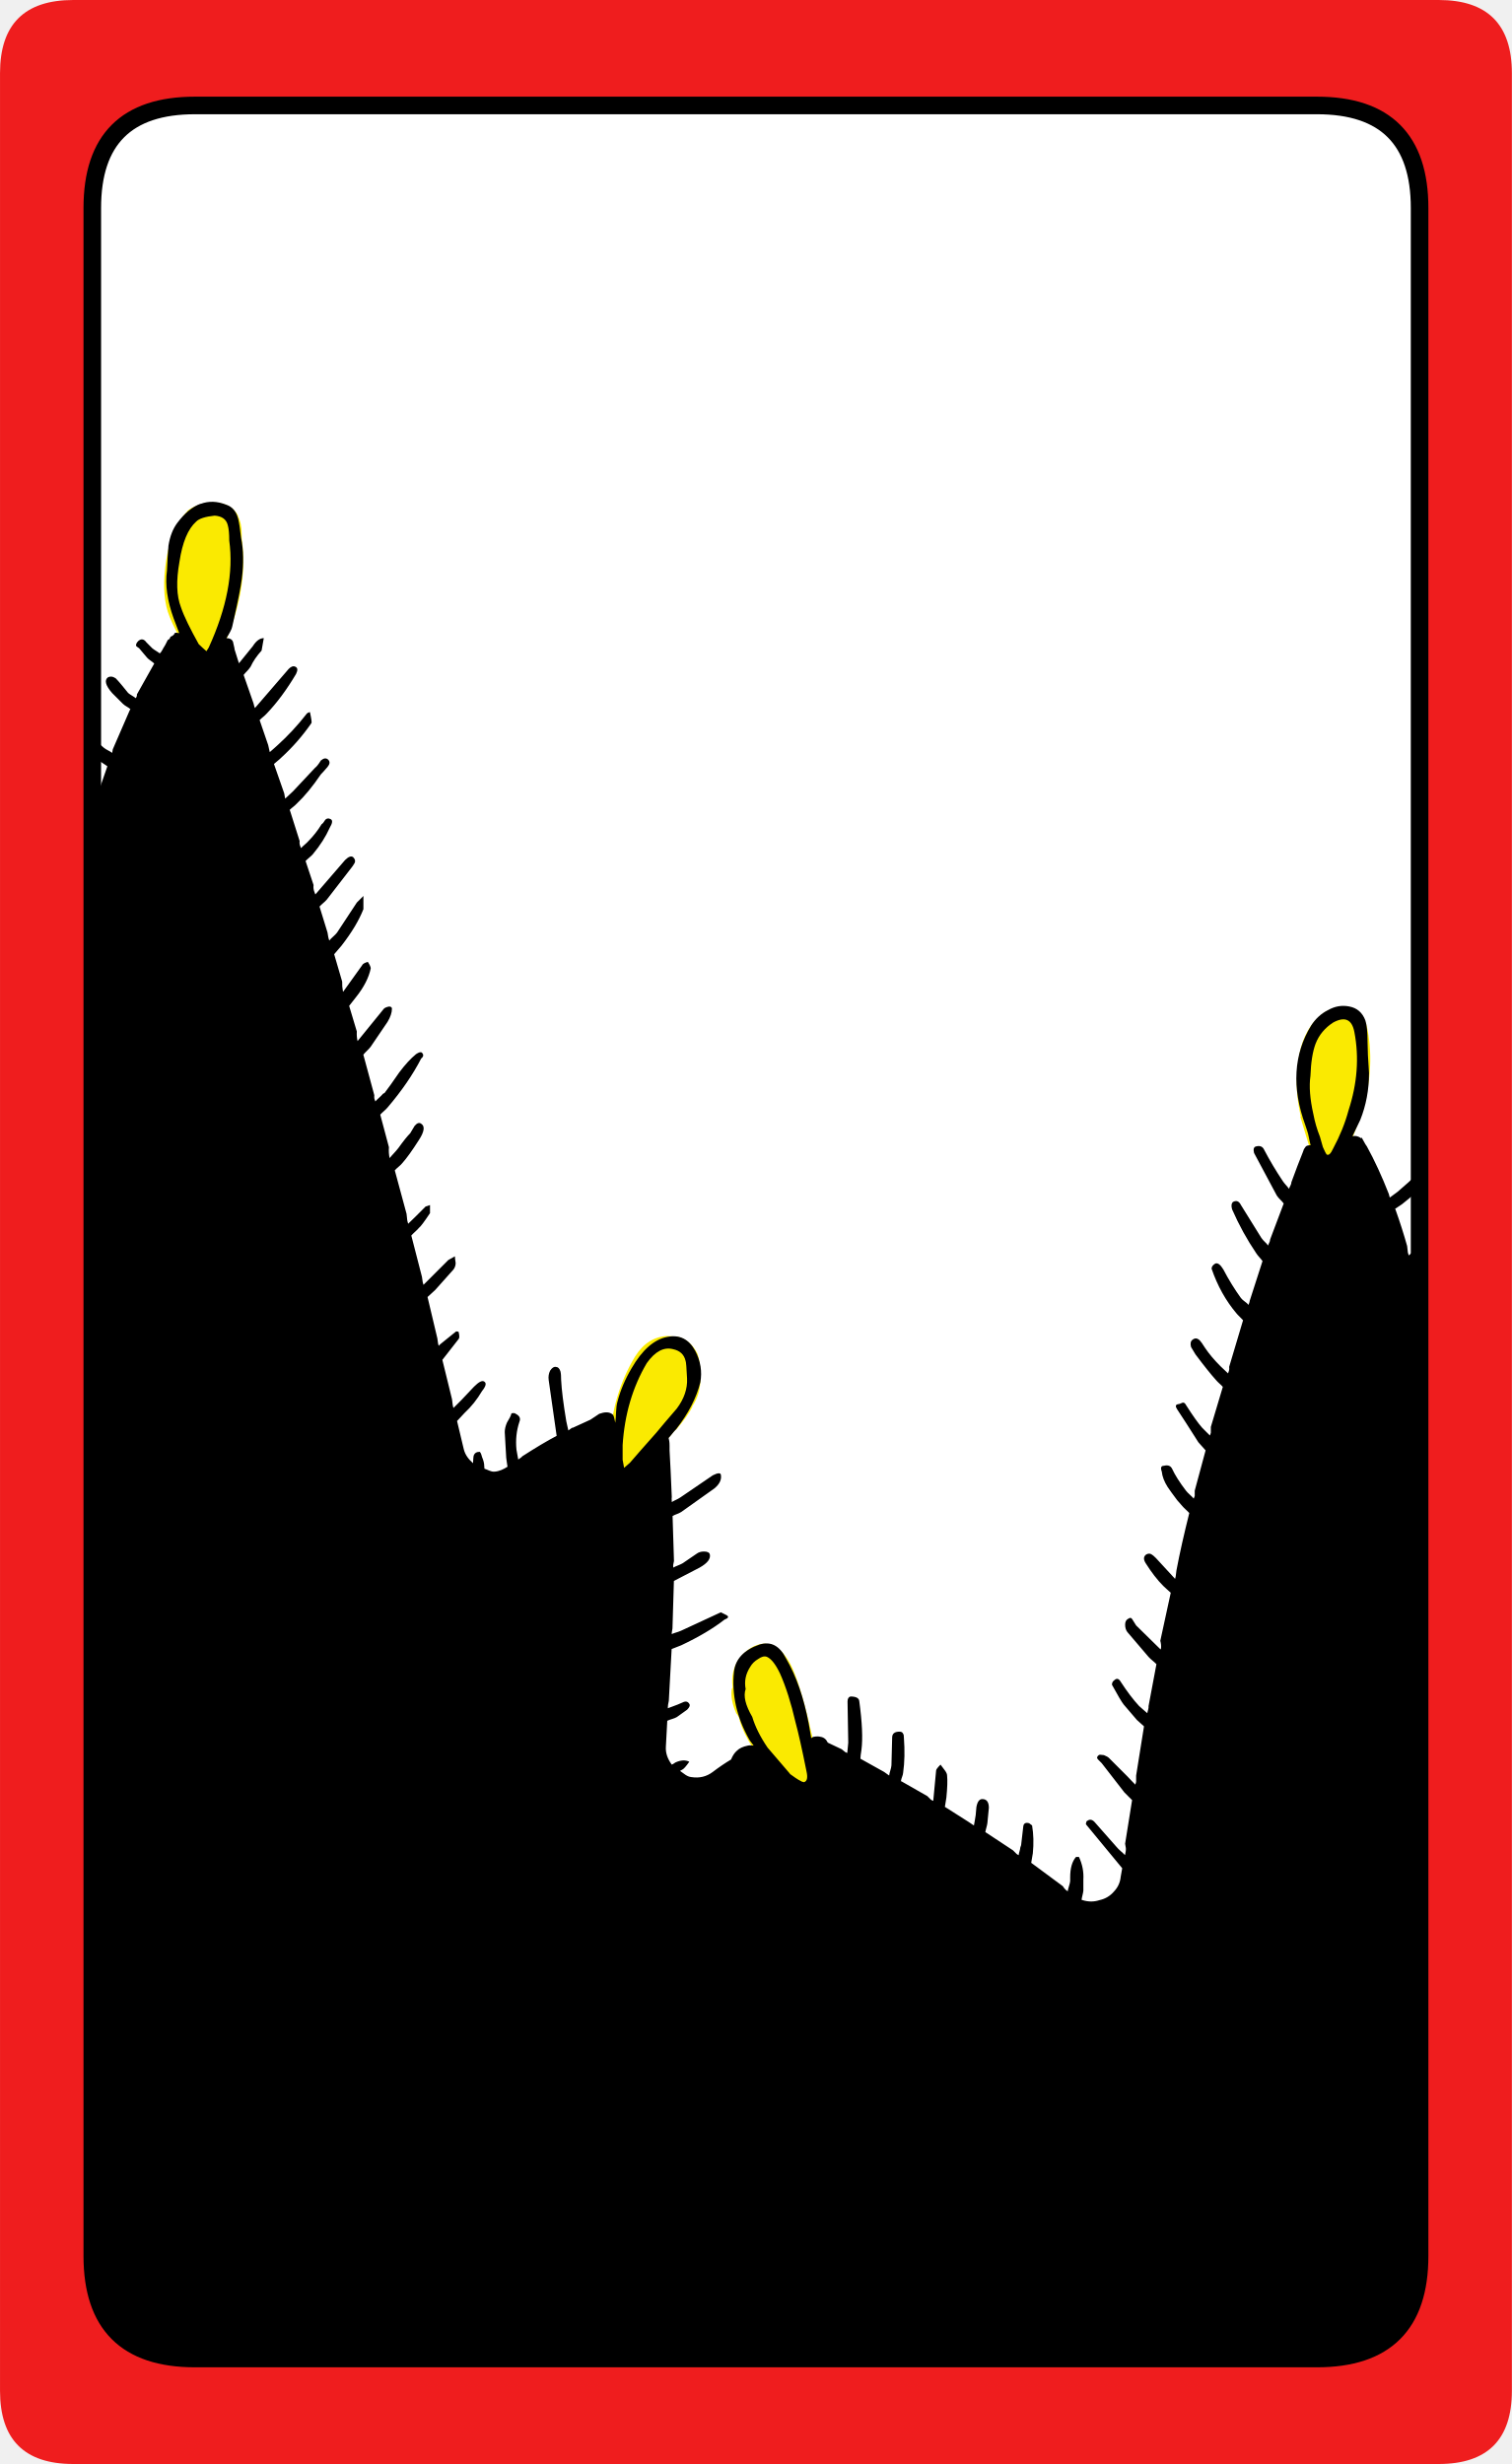
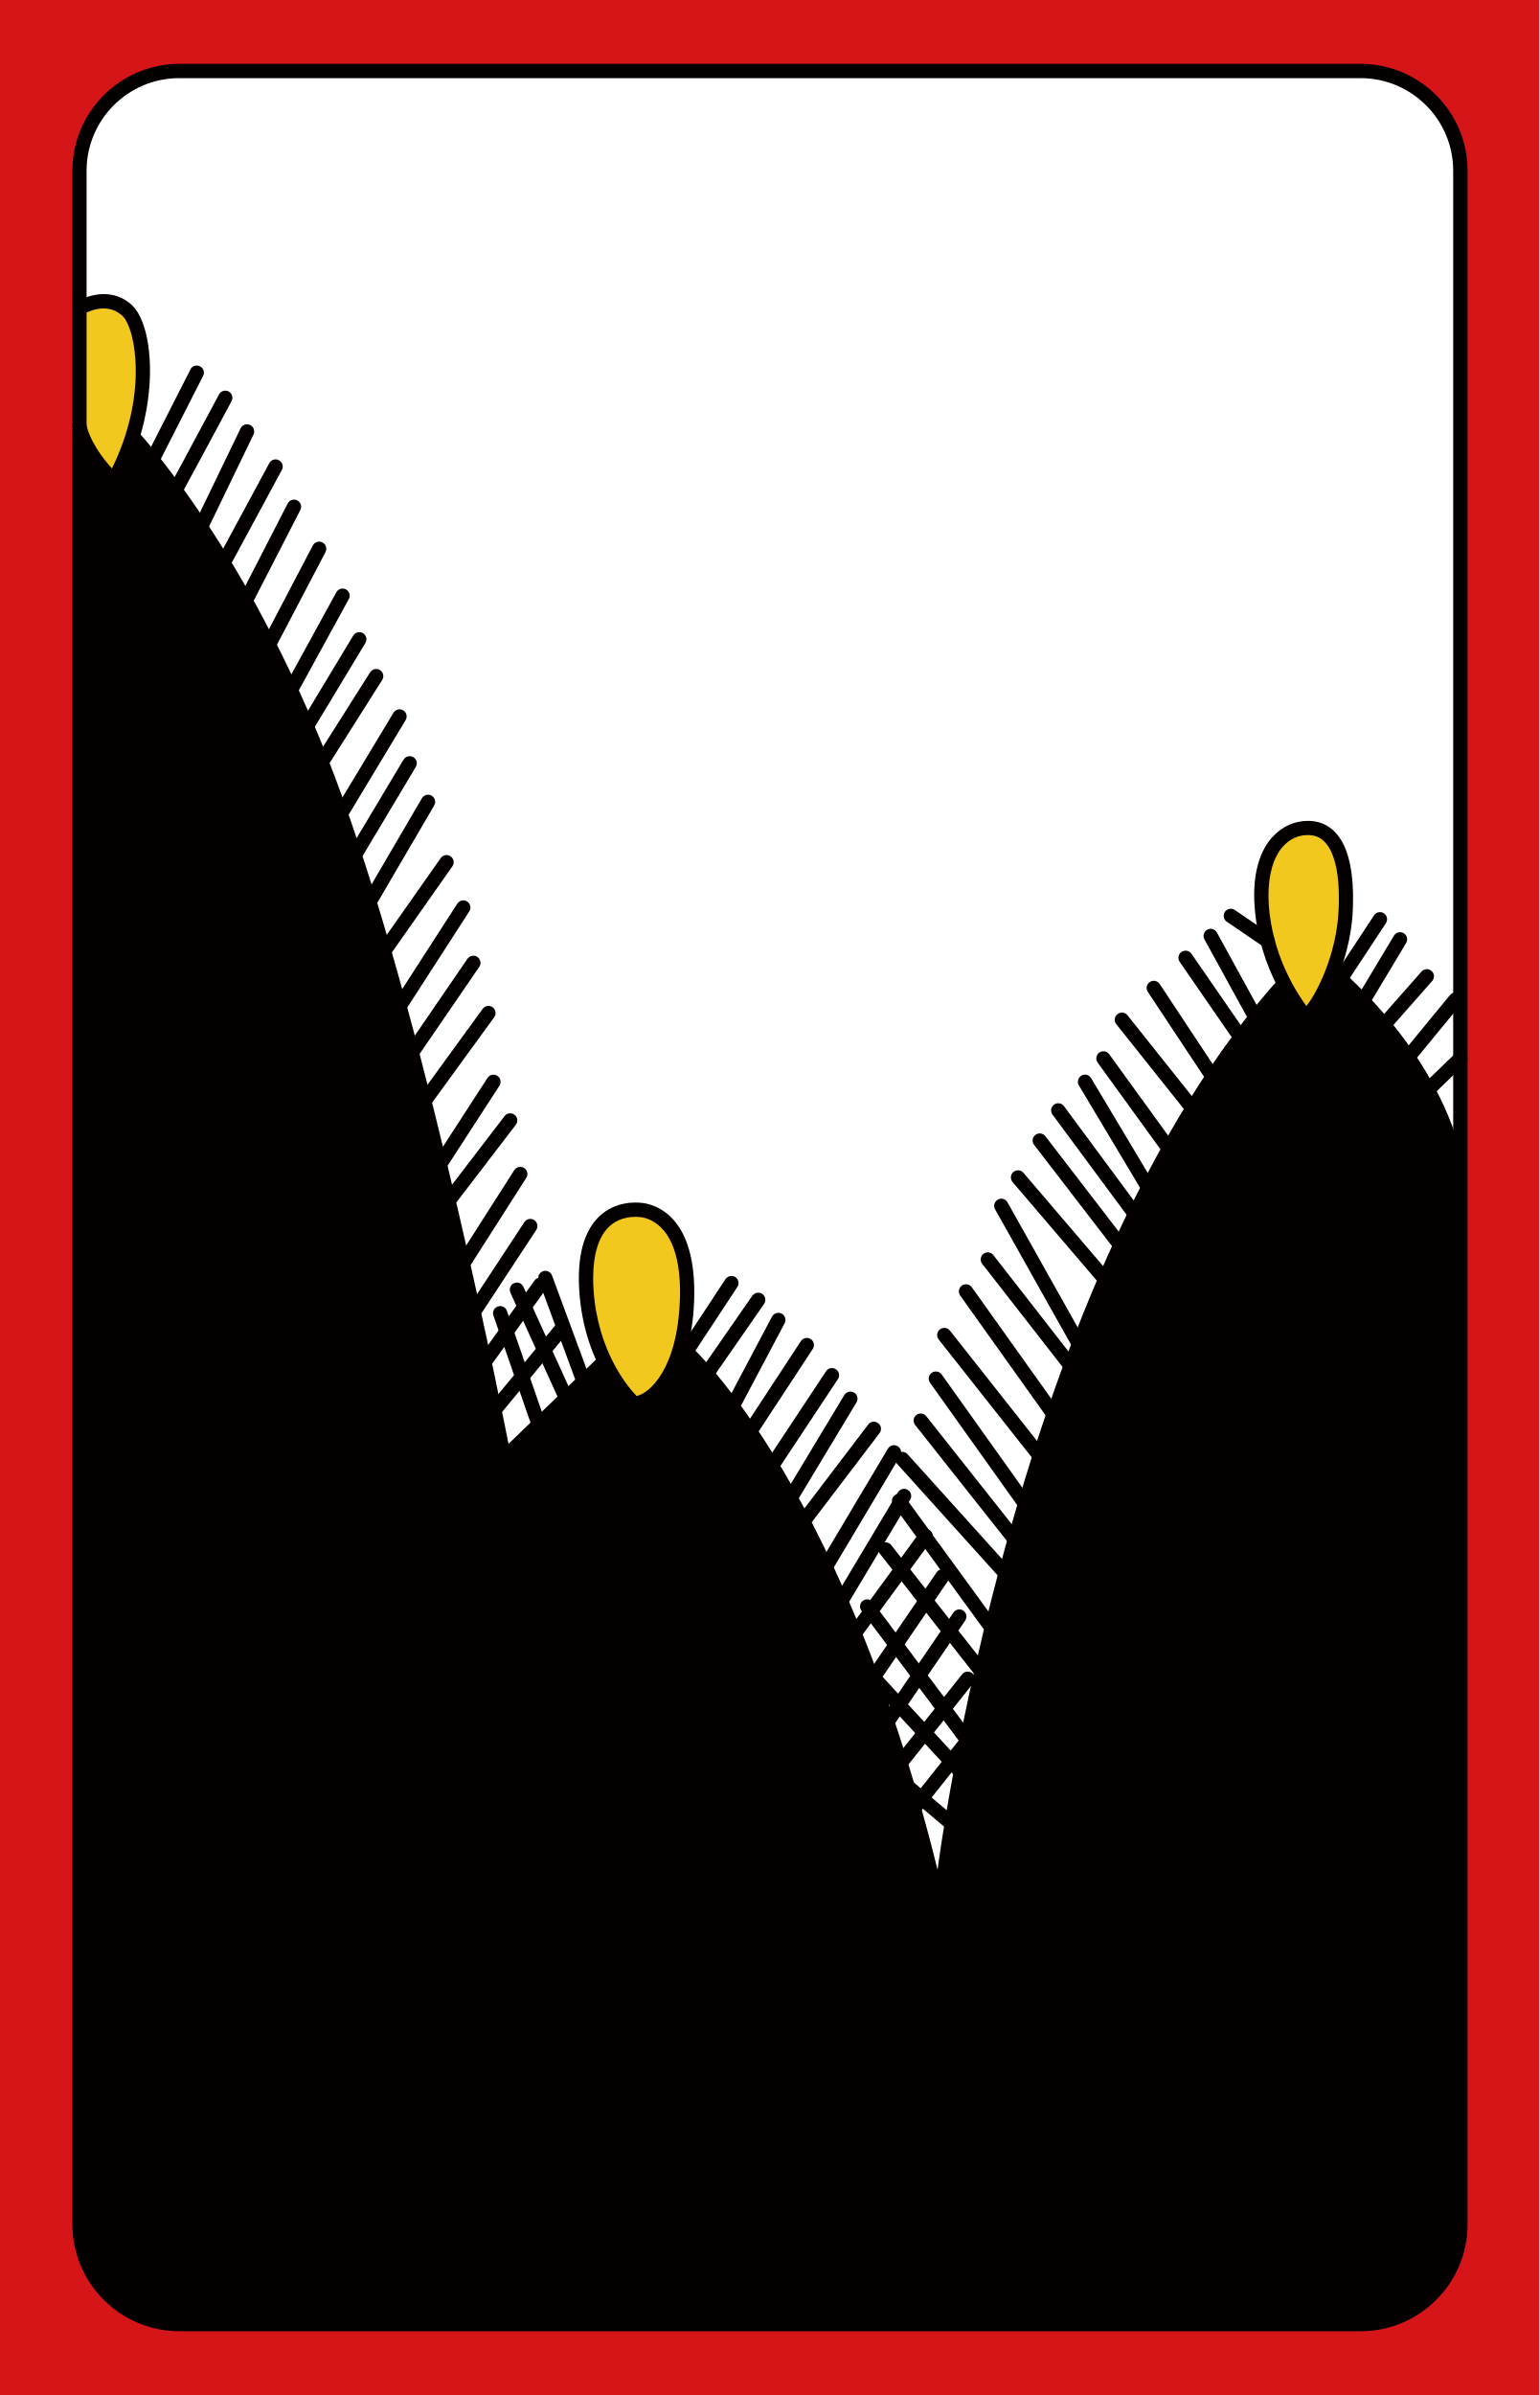
- <svg xmlns="http://www.w3.org/2000/svg" preserveAspectRatio="none" version="1.1" viewBox="0 0 103.2 168.2">
-   <path d="m13.299 7.199c-4.667 0-7 2.333-7 7v139.8c0 4.667 2.333 7 7 7h76.6c4.667 0 7-2.333 7-7v-139.8c0-4.667-2.333-7-7-7z" fill="#fff" />
-   <path d="m14.648 34.301c-0.054 0.034-0.12 0.05-0.199 0.049-0.669-5.2e-4 -1.235 0.184-1.699 0.551h0.049c-0.72 0.692-1.203 1.791-1.449 3.299-0.221 1.426-0.188 2.61 0.1 3.551 0.144 0.452 0.444 1.101 0.9 1.949 1.532 2.383 2.043 1.375 2.699 0.852 1.316-2.777 1.801-5.378 1.451-7.801-2e-3 -9e-3 -2e-3 -0.026 0-0.051v-0.25c-4e-3 -0.496-0.087-0.896-0.25-1.199v-0.051c-0.292-0.558-0.827-0.857-1.602-0.898zm77.051 34.398c-0.333 8e-3 -0.731 0.126-1.193 0.35-1.237 0.8-1.898 2.224-1.957 4.301v0.051c-0.088 0.761-4e-3 1.711 0.25 2.85l-0.049-0.051 0.75 2.5s0.518 1.009 1.148 1.051c0.847-0.041 1.15-1 1.15-1 0.391-0.706 0.757-1.606 1.1-2.699 0.653-1.949 0.804-3.865 0.451-5.75-0.206-1.047-0.756-1.582-1.65-1.602zm-1.193 0.35c0.018-0.012 0.024-0.037 0.043-0.049l-0.049 0.051c2e-3 -1e-3 4e-3 -7.9e-4 6e-3 -2e-3zm-44.906 22.15c-0.929 0.023-1.679 0.49-2.25 1.4-1.038 1.712-1.622 3.696-1.75 5.951-0.042 1.355-0.086 2.758 1.549 2.35l2.352-2.6c0.133-0.164 0.333-0.398 0.6-0.701h0.049c0.548-0.647 0.916-1.163 1.102-1.549 8e-3 2.6e-4 8e-3 -0.017 0-0.051 0.395-0.59 0.577-1.239 0.549-1.949v-0.301c-2e-3 -0.556-0.068-1.002-0.197-1.342-0.293-0.591-0.731-0.991-1.352-1.158zm2.002 1.209c0.01 0.021 0.037 0.02 0.047 0.041l-0.049-0.049c7.7e-4 2e-3 9.5e-4 6e-3 2e-3 8e-3zm4.547 19.791c-0.647 0.04-1.231 0.409-1.75 1.102-0.348 0.555-0.48 1.172-0.398 1.85 2e-3 0.059-0.015 0.109-0.051 0.15-0.075 0.472 0.026 1.021 0.301 1.648 0.149 0.177 0.233 0.361 0.25 0.551 0.34 1.083 1.155 2.366 2.449 3.85 0.596 0.902 1.341 1.087 2.301 1.1 1.144-0.745 0.587-2.049 0.35-3.199-0.551-2.552-1.05-4.335-1.5-5.35-0.39-0.857-0.875-1.408-1.451-1.65z" fill="#faea01" />
-   <path d="m13.687 34.387c-0.558 0.208-1.088 0.646-1.588 1.312-0.3 0.4-0.5 0.917-0.6 1.551-0.033 0.367-0.068 0.933-0.102 1.699-0.133 0.967 0.018 2.05 0.451 3.25l0.385 1.018c-0.105 0.003-0.155-0.041-0.285-0.018-0.067 0.067-0.084 0.102-0.051 0.102l-0.199 0.148h-0.051c-0.024 0.063-0.057 0.131-0.1 0.201 0-0.033-0.035-0.018-0.102 0.049l-0.051 0.102c-0.067 0.149-0.151 0.298-0.25 0.449-0.045 0.093-0.093 0.176-0.148 0.25-0.01 0.034-0.024 0.051-0.051 0.051l-0.033 0.057c-0.133-0.11-0.401-0.251-0.518-0.357l-0.398-0.4c-0.167-0.233-0.351-0.266-0.551-0.1-0.133 0.133-0.184 0.25-0.15 0.35 0.033 0.033 0.101 0.084 0.201 0.15l0.549 0.65c0.121 0.141 0.347 0.256 0.484 0.393l-1.184 2.107v0.1c-0.013 0.062-0.056 0.104-0.074 0.162-0.118-0.106-0.423-0.259-0.525-0.361l-0.449-0.551c-0.167-0.2-0.3-0.349-0.4-0.449-0.2-0.133-0.382-0.151-0.549-0.051-0.233 0.2-0.134 0.551 0.299 1.051l0.75 0.75c0.16 0.153 0.344 0.212 0.506 0.357l-0.055 0.092-1.15 2.65-0.041 0.244c-0.173-0.136-0.388-0.204-0.559-0.344l-0.75-0.65c-0.3-0.233-0.517-0.301-0.65-0.201-0.067 0.067-0.034 0.284 0.1 0.65 0.133 0.333 0.467 0.7 1 1.1l0.451 0.301c0.018 0.013 0.061 0.045 0.08 0.059l-0.881 2.541-0.051 0.15c-9e-4 0.039-0.022 0.074-0.025 0.113-0.159-0.131-0.368-0.231-0.523-0.363l-1.35-1.15c-0.067-0.1-0.2-0.183-0.4-0.25l-0.051 0.4v0.15c0.133 0.367 0.651 0.917 1.551 1.65l0.299 0.299c0.064 0.059 0.126 0.088 0.189 0.146l-0.838 3.203-0.051 0.5c-9e-4 0.007 2.3e-4 0.014-0.01 0.021-0.198-0.16-0.396-0.204-0.594-0.371l-0.701-0.65c-0.067-0.1-0.133-0.166-0.199-0.199-0.067-0.067-0.15-0.067-0.25 0l-0.1 0.051c-0.167 0.2-0.167 0.382 0 0.549l1.049 1.1 0.301 0.25c0.068 0.066 0.183 0.126 0.254 0.191l-0.703 102.76 94.03 0.265s0.159-45.772-0.027-69.015l-0.75-3.697c0.167-0.16 0.393-0.287 0.549-0.453 0.433-0.467 0.867-1.033 1.301-1.699l0.799-1.301c0.133-0.367 0.151-0.584 0.051-0.65-0.2-0.1-0.417 7.82e-4 -0.65 0.301l-1.75 2.299c-0.149 0.197-0.434 0.302-0.6 0.488-0.01-0.146-0.01-0.308 0-0.488l-0.734-2.936c0.171-0.167 0.366-0.183 0.535-0.363 0.633-0.667 1.166-1.318 1.6-1.951 0.233-0.3 0.35-0.55 0.35-0.75 0-0.1-0.05-0.232-0.15-0.398-0.167-0.167-0.349-0.05-0.549 0.35-0.367 0.533-0.884 1.132-1.551 1.799l-0.533 0.498c-0.015-0.069-0.058-0.125-0.066-0.197l-0.051-0.449c-0.222-0.792-0.487-1.625-0.799-2.5l-0.025-0.033 0.475-0.318c1.233-0.967 2.183-1.949 2.85-2.949 0.2-0.2 0.301-0.349 0.301-0.449l-0.15-0.301c-0.167-0.1-0.316-0.1-0.449 0l-0.352 0.35c-0.633 0.8-1.467 1.633-2.5 2.5-0.099 0.076-0.407 0.298-0.533 0.393 0-0.016-0.012-0.027-0.016-0.043l-0.051-0.199c-0.476-1.215-0.976-2.298-1.5-3.25-0.029-0.051-0.064-0.101-0.102-0.15-0.079-0.154-0.162-0.303-0.25-0.449l-0.051 0.049c-0.01-0.017-0.022-0.033-0.049-0.049-0.167-0.1-0.333-0.133-0.5-0.1l-0.033 0.008 0.533-1.109c0.4-1 0.6-2.066 0.6-3.199-0.067-0.933-0.1-1.633-0.1-2.1 0-0.7-0.05-1.2-0.15-1.5-0.2-0.533-0.566-0.851-1.1-0.951-0.5-0.1-0.984-0.017-1.451 0.25-0.467 0.233-0.848 0.584-1.148 1.051-1.2 1.967-1.334 4.234-0.4 6.801l0.1 0.299c0.142 0.38 0.154 0.703 0.262 1.068-0.131 0.016-0.274 0.001-0.361 0.133l-0.1 0.148-0.051 0.15c-0.254 0.63-0.521 1.33-0.801 2.1 0 0.171-0.121 0.292-0.16 0.447-0.137-0.194-0.309-0.345-0.439-0.547-0.467-0.7-0.883-1.4-1.25-2.1-0.1-0.233-0.282-0.317-0.549-0.25-0.167 0.033-0.217 0.183-0.15 0.449l1.549 2.9c0.142 0.226 0.327 0.341 0.475 0.551l-0.924 2.449c0 0.157-0.106 0.273-0.139 0.418-0.147-0.2-0.317-0.306-0.461-0.518l-1.398-2.25c-0.133-0.267-0.317-0.333-0.551-0.199-0.1 0.1-0.116 0.267-0.049 0.5 0.467 1.067 1.017 2.067 1.65 3 0.111 0.18 0.302 0.351 0.426 0.529l-0.877 2.721c0 0.101-0.058 0.176-0.074 0.27-0.144-0.174-0.391-0.291-0.525-0.471-0.433-0.6-0.833-1.249-1.199-1.949-0.2-0.333-0.384-0.467-0.551-0.4-0.167 0.1-0.25 0.216-0.25 0.35 0.4 1.167 0.966 2.184 1.699 3.051 0.072 0.096 0.349 0.35 0.449 0.467l-0.949 3.184c0.01 0.081 0.01 0.147 0 0.199-0.01 0.091-0.057 0.16-0.076 0.246l-0.523-0.496c-0.433-0.433-0.782-0.85-1.049-1.25-0.167-0.267-0.285-0.433-0.352-0.5-0.167-0.167-0.333-0.184-0.5-0.051-0.133 0.1-0.166 0.267-0.1 0.5 0.067 0.1 0.167 0.267 0.301 0.5 0.6 0.8 1.067 1.383 1.4 1.75 0.149 0.179 0.315 0.295 0.467 0.465l-0.818 2.736v0.4c-0.01 0.064-0.048 0.123-0.062 0.186-0.146-0.154-0.423-0.407-0.537-0.537-0.267-0.3-0.633-0.816-1.1-1.549-0.067-0.133-0.15-0.184-0.25-0.15-0.133 0.067-0.234 0.1-0.301 0.1-0.167 0.033-0.182 0.15-0.049 0.35 0.333 0.5 0.816 1.25 1.449 2.25l0.492 0.551-0.742 2.75v0.35c-0.01 0.072-0.055 0.123-0.068 0.191-0.152-0.18-0.395-0.361-0.531-0.541-0.433-0.567-0.749-1.067-0.949-1.5-0.1-0.2-0.284-0.266-0.551-0.199-0.2 0-0.25 0.132-0.15 0.398 0.033 0.333 0.167 0.684 0.4 1.051 0.133 0.2 0.35 0.5 0.65 0.9l0.35 0.4c0.12 0.148 0.343 0.325 0.477 0.477-0.35 1.401-0.653 2.725-0.877 3.922l-0.049 0.4c-0.01 0.06-0.032 0.113-0.043 0.172l-1.309-1.422c-0.133-0.133-0.232-0.217-0.299-0.25-0.1-0.067-0.216-0.067-0.35 0-0.2 0.133-0.217 0.333-0.051 0.6 0.4 0.633 0.799 1.151 1.199 1.551 0.13 0.137 0.365 0.323 0.514 0.469l-0.713 3.281c0.048 0.165 0.066 0.332 0.051 0.5 0 0.033-0.024 0.058-0.029 0.09l-1.672-1.641c-0.1-0.167-0.183-0.298-0.25-0.398-0.067-0.133-0.166-0.151-0.299-0.051-0.133 0.067-0.201 0.2-0.201 0.4s0.05 0.367 0.15 0.5l1.449 1.699c0.156 0.173 0.373 0.324 0.537 0.494l-0.537 2.856c0.018 0.176-0.064 0.326-0.086 0.492-0.109-0.105-0.49-0.414-0.562-0.492-0.4-0.433-0.817-0.982-1.25-1.648-0.133-0.233-0.284-0.268-0.451-0.102-0.1 0.067-0.15 0.167-0.15 0.301 0.4 0.733 0.667 1.183 0.801 1.35l0.9 1.051c0.01 5e-3 0.431 0.387 0.486 0.438l-0.537 3.361v0.4c8e-4 0.079-0.045 0.142-0.055 0.217-0.193-0.204-0.302-0.297-0.545-0.566l-1.25-1.25c-0.067-0.067-0.183-0.133-0.35-0.199-0.2-0.033-0.316-0.033-0.35 0-0.133 0.1-0.15 0.199-0.051 0.299l0.25 0.25 1.551 2 0.5 0.5c0.01 9e-3 0.016 0.011 0.025 0.019l-0.477 2.981 0.051 0.301c0.016 0.167-0.032 0.319-0.059 0.477-0.195-0.208-0.4-0.343-0.592-0.576l-1.5-1.701c-0.167-0.167-0.333-0.182-0.5-0.049-0.033 0-0.051 0.033-0.051 0.1-0.033 0.067-0.033 0.117 0 0.15l2.453 2.973-0.102 0.576c-0.038 0.389-0.189 0.722-0.451 1-0.265 0.314-0.599 0.513-1 0.6-0.37 0.123-0.753 0.123-1.15 0l-0.072-0.023c0.023-0.185 0.11-0.454 0.123-0.625v-0.75c0.033-0.533-0.068-1.051-0.301-1.551h-0.199c-0.267 0.3-0.4 0.767-0.4 1.4v0.25c-0.01 0.181-0.148 0.501-0.166 0.693-0.04-0.041-0.095-0.049-0.133-0.094-0.078-0.073-0.146-0.156-0.201-0.25l-2.16-1.598 0.111-0.652c0.067-0.667 0.049-1.3-0.051-1.9l-0.199-0.15c-0.233-0.067-0.367 1e-3 -0.4 0.201l-0.15 1.299-0.053 0.15c-0.016 0.199-0.095 0.339-0.115 0.533-0.043-0.034-0.093-0.043-0.135-0.082l-0.25-0.25-1.889-1.246c0.032-0.199 0.112-0.408 0.139-0.605l0.102-1.049c0-0.4-0.151-0.6-0.451-0.6-0.2 0-0.334 0.182-0.4 0.549l-0.049 0.551c-0.04 0.298-0.079 0.44-0.119 0.699-0.026-0.021-0.057-0.026-0.082-0.049l-0.299-0.201-1.602-1.018c0.014-0.13 0.096-0.539 0.102-0.633 0.067-0.667 0.082-1.167 0.049-1.5 0-0.1-0.048-0.216-0.148-0.35l-0.301-0.4c-0.2 0.2-0.301 0.334-0.301 0.4l-0.195 2.076c-0.049-0.035-0.106-0.037-0.154-0.076l-0.25-0.25-1.75-1-0.053-0.018c0.018-0.196 0.141-0.385 0.152-0.582 0.1-0.7 0.117-1.5 0.051-2.4 0-0.133-0.017-0.217-0.051-0.25-0.033-0.1-0.117-0.15-0.25-0.15-0.333 0-0.5 0.134-0.5 0.4l-0.049 1.9c-0.015 0.223-0.133 0.471-0.156 0.695l-0.344-0.246-1.617-0.902c0-0.029 0.018-0.234 0.018-0.246l0.051-0.352c0.1-0.767 0.05-1.883-0.15-3.35-0.033-0.2-0.233-0.299-0.6-0.299-0.133 0.033-0.199 0.15-0.199 0.35l0.049 2.799c-0.01 0.24-0.055 0.467-0.068 0.705-0.042-0.028-0.09-0.022-0.131-0.055l-0.25-0.199-0.949-0.451c-0.109-0.235-0.276-0.366-0.5-0.398-0.133-0.033-0.284-0.033-0.451 0-0.075 0-0.118 0.063-0.18 0.09l-0.17-0.99c-0.333-1.767-0.851-3.251-1.551-4.451-0.433-0.867-1.032-1.183-1.799-0.949-1.067 0.367-1.65 0.983-1.75 1.85-0.167 1.567 0.182 3.117 1.049 4.65 0.083 0.142 0.205 0.261 0.293 0.4-0.131-4e-3 -0.262-0.037-0.393 0-0.333 0.067-0.583 0.183-0.75 0.35-0.158 0.135-0.291 0.335-0.4 0.6-0.41 0.245-0.827 0.528-1.25 0.85-0.422 0.318-0.905 0.436-1.449 0.352-0.314-0.025-0.534-0.259-0.785-0.424l0.135-0.076c0.1-0.033 0.267-0.217 0.5-0.551-0.267-0.133-0.583-0.116-0.949 0.051l-0.15 0.1-0.1 0.047c-0.267-0.369-0.437-0.773-0.4-1.248l0.094-1.744c0.184-0.096 0.501-0.152 0.656-0.256l0.699-0.5c0.167-0.167 0.217-0.298 0.15-0.398-0.1-0.167-0.249-0.202-0.449-0.102l-0.35 0.15c-0.358 0.143-0.375 0.135-0.668 0.25 0.01-0.085-4.2e-4 -0.161 0.018-0.25l0.049-0.25 0.193-3.541 0.658-0.258c1.2-0.567 2.183-1.15 2.949-1.75 0.267-0.1 0.317-0.201 0.15-0.301l-0.4-0.199-2.699 1.25c-0.28 0.126-0.384 0.12-0.65 0.236 0.01-0.029-0.01-0.059 0-0.088l0.049-0.299 0.098-3.24 1.754-0.91c0.533-0.3 0.766-0.6 0.699-0.9-0.033-0.133-0.167-0.199-0.4-0.199-0.2 0-0.367 0.05-0.5 0.15l-0.949 0.648c-0.139 0.091-0.491 0.206-0.65 0.299 0.01-0.067-0.015-0.13 0-0.197l0.051-0.25-0.096-3.074c0.207-0.123 0.384-0.14 0.596-0.277l2.25-1.6c0.367-0.3 0.516-0.616 0.449-0.949-0.033-0.133-0.217-0.118-0.551 0.049l-2.199 1.5c-0.224 0.154-0.386 0.191-0.6 0.326 0.01-0.109-0.024-0.219 0-0.326v-0.049c-0.053-1.294-0.103-2.344-0.15-3.15v-0.301c0-0.324-0.037-0.409-0.064-0.551 0.218-0.235 0.272-0.345 0.514-0.598 0.833-1.067 1.384-2.135 1.65-3.201 0.133-0.733 0.017-1.45-0.35-2.15-0.433-0.8-1.067-1.116-1.9-0.949-0.9 0.167-1.716 0.884-2.449 2.15-0.433 0.733-0.751 1.483-0.951 2.25-0.13 0.428-0.085 0.987-0.154 1.461-0.063-0.236-0.081-0.55-0.244-0.611-0.2-0.133-0.485-0.133-0.852 0l-0.6 0.4c-0.373 0.173-0.772 0.355-1.199 0.549-0.016 0.009-0.034 0.009-0.051 0l-0.26 0.186c-0.051-0.254-0.087-0.353-0.141-0.635-0.2-1.2-0.316-2.134-0.35-2.801 0-0.267-0.015-0.466-0.049-0.6-0.067-0.2-0.167-0.299-0.301-0.299-0.133-0.033-0.267 0.05-0.4 0.25-0.1 0.2-0.133 0.415-0.1 0.648l0.543 3.805c-0.66 0.348-1.441 0.814-2.344 1.397-0.071 0.103-0.191 0.141-0.277 0.223-0.022-0.134-0.121-0.647-0.121-0.674-0.067-0.667-7.8e-4 -1.298 0.199-1.898 0.1-0.233 0.017-0.417-0.25-0.551-0.033-0.033-0.084-0.051-0.15-0.051-0.1 0-0.15 0.017-0.15 0.051-0.033 0.133-0.132 0.333-0.299 0.6-0.101 0.233-0.15 0.45-0.15 0.65l0.1 1.75c0.019 0.204 0.063 0.409 0.088 0.613-0.273 0.174-0.558 0.312-0.887 0.336-0.248 0.02-0.459-0.134-0.688-0.203l-0.014-0.195c0-0.167-0.05-0.368-0.15-0.602-0.067-0.267-0.133-0.383-0.199-0.35-0.167 0-0.283 0.068-0.35 0.201-0.045 0.067-0.052 0.339-0.066 0.572-0.29-0.26-0.537-0.556-0.635-0.973l-0.455-1.908 0.506-0.543c0.467-0.433 0.866-0.933 1.199-1.5 0.267-0.333 0.317-0.548 0.15-0.648-0.133-0.1-0.366 0.016-0.699 0.35l-0.85 0.9c-0.27 0.281-0.311 0.303-0.551 0.551-0.017-0.067-0.042-0.129-0.051-0.201l-0.049-0.4-0.658-2.682 1.107-1.418c0.067-0.067 0.067-0.233 0-0.5-0.1-0.033-0.166-0.033-0.199 0l-1.051 0.85c-0.053 0.055-0.056 0.054-0.107 0.107-0.01-0.056-0.037-0.1-0.043-0.158l-0.049-0.35-0.67-2.822c0.151-0.154 0.373-0.324 0.52-0.477l1.25-1.4c0.1-0.133 0.15-0.285 0.15-0.451-0.033-0.2-0.051-0.349-0.051-0.449l-0.449 0.25-1.695 1.695c-0.013-0.066-0.048-0.127-0.055-0.195l-0.051-0.35-0.727-2.822c0.125-0.147 0.429-0.395 0.527-0.527 0.1-0.067 0.35-0.4 0.75-1v-0.551l-0.301 0.1-0.65 0.65c-0.203 0.213-0.343 0.324-0.539 0.525-0.016-0.079-0.053-0.139-0.062-0.225l-0.049-0.451-0.803-2.967c0.131-0.157 0.379-0.326 0.502-0.482 0.3-0.333 0.684-0.866 1.15-1.6 0.367-0.567 0.417-0.935 0.15-1.102-0.133-0.1-0.284-0.05-0.451 0.15-0.133 0.233-0.232 0.4-0.299 0.5-0.2 0.2-0.467 0.533-0.801 1-0.229 0.299-0.388 0.429-0.604 0.697-0.049-0.234-0.07-0.48-0.047-0.746l-0.592-2.221c0.136-0.157 0.366-0.325 0.492-0.48 0.967-1.133 1.734-2.25 2.301-3.35 0.167-0.133 0.182-0.267 0.049-0.4-0.067-0.067-0.2-0.034-0.4 0.1-0.367 0.3-0.748 0.717-1.148 1.25-0.433 0.633-0.767 1.1-1 1.4l-0.102 0.051c-0.188 0.222-0.342 0.317-0.527 0.527-0.017-0.08-0.064-0.143-0.072-0.229-0.01-0.054 0-0.125 0-0.199l-0.748-2.764c0.144-0.181 0.363-0.356 0.498-0.537l1.153-1.699c0.2-0.333 0.301-0.634 0.301-0.9 0-0.1-0.068-0.15-0.201-0.15-0.167 0.033-0.283 0.084-0.35 0.15l-1.797 2.211c-8.9e-4 -0.004 0-0.006 0-0.01-0.047-0.201-0.063-0.418-0.049-0.65l-0.523-1.746 0.473-0.604c0.533-0.667 0.867-1.318 1-1.951 0-0.1-0.066-0.249-0.199-0.449-0.233 0.067-0.367 0.15-0.4 0.25l-1.283 1.789c0-0.014-0.013-0.024-0.018-0.039-0.04-0.205-0.055-0.422-0.049-0.65l-0.547-1.871 0.496-0.578c0.7-0.9 1.2-1.733 1.5-2.5v-0.9l-0.449 0.449-1.35 2.051c-0.127 0.174-0.394 0.368-0.531 0.543-0.019-0.083-0.062-0.159-0.07-0.244l-0.049-0.299-0.547-1.777c0.147-0.167 0.353-0.304 0.496-0.473l1.701-2.201c0.033-0.033 0.099-0.132 0.199-0.299 0.067-0.133 0.032-0.267-0.102-0.4-0.133-0.1-0.317-0.034-0.551 0.199l-2.027 2.348c-0.041-0.132-0.109-0.249-0.123-0.396-0.01-0.069-0.01-0.152 0-0.25l-0.545-1.637c0.109-0.124 0.412-0.353 0.496-0.463 0.5-0.6 0.884-1.201 1.15-1.801 0.2-0.333 0.217-0.533 0.051-0.6-0.133-0.067-0.25-0.051-0.35 0.049-0.1 0.167-0.183 0.267-0.25 0.301-0.267 0.433-0.567 0.817-0.9 1.15-0.125 0.152-0.372 0.33-0.51 0.484-0.024-0.098-0.082-0.179-0.092-0.285-0.01-0.053-0.01-0.118 0-0.199l-0.65-2.051-0.033-0.07c0.155-0.16 0.333-0.262 0.484-0.43 0.533-0.5 1.082-1.167 1.648-2 0.1-0.1 0.251-0.267 0.451-0.5 0.167-0.2 0.184-0.367 0.051-0.5-0.133-0.133-0.3-0.116-0.5 0.051-0.167 0.267-0.298 0.433-0.398 0.5l-1.5 1.6c-0.231 0.23-0.322 0.292-0.535 0.502 0-0.018-0.015-0.035-0.018-0.053l-0.051-0.299-0.699-2v-0.012c0.158-0.151 0.358-0.284 0.504-0.439 0.767-0.7 1.451-1.483 2.051-2.35 0.033-0.033 4e-5 -0.283-0.102-0.75-0.133 0.033-0.217 0.084-0.25 0.15-0.6 0.767-1.249 1.466-1.949 2.1-0.049 0.057-0.427 0.372-0.541 0.48 0-0.011-0.01-0.019-0.01-0.029l-0.1-0.451-0.584-1.705c0.153-0.16 0.336-0.277 0.484-0.445 0.7-0.733 1.367-1.633 2-2.699 0.133-0.267 0.116-0.433-0.051-0.5-0.133-0.067-0.283-0.016-0.449 0.15l-2.305 2.672c-0.012-0.044-0.036-0.076-0.045-0.123l-0.051-0.199-0.676-1.938c0.166-0.215 0.295-0.29 0.477-0.562 0.167-0.367 0.417-0.733 0.75-1.1l0.15-0.85c-0.267 0-0.517 0.182-0.75 0.549l-0.945 1.166c-0.017-0.057-0.042-0.106-0.055-0.166l-0.25-0.799v-0.051l-0.102-0.449c-0.067-0.167-0.216-0.25-0.449-0.25 0.198-0.315 0.374-0.614 0.4-0.801l0.1-0.449c0.3-1.333 0.484-2.268 0.551-2.801 0.133-1.033 0.116-1.968-0.051-2.801-0.067-0.6-0.133-1.032-0.199-1.299-0.133-0.5-0.401-0.818-0.801-0.951-0.617-0.25-1.203-0.271-1.762-0.062zm0.961 0.812c0.5 0.033 0.8 0.25 0.9 0.65 0.067 0.233 0.1 0.584 0.1 1.051 0.3 2.167-0.165 4.599-1.398 7.299l-0.158 0.254c-0.132-0.105-0.346-0.315-0.527-0.482-0.561-1.008-1.005-1.891-1.215-2.522-0.3-0.767-0.333-1.8-0.1-3.1 0.2-1.333 0.582-2.25 1.148-2.75 0.2-0.2 0.617-0.334 1.25-0.4zm77.312 34.438c0.242 0.108 0.405 0.379 0.488 0.812 0.333 1.733 0.2 3.518-0.4 5.352-0.233 0.867-0.582 1.733-1.049 2.6-0.167 0.367-0.318 0.5-0.451 0.4-0.033-0.033-0.117-0.2-0.25-0.5l-0.199-0.701c-0.2-0.5-0.351-1.016-0.451-1.549-0.233-1.033-0.299-1.902-0.199-2.602 0.033-0.933 0.15-1.666 0.35-2.199 0.233-0.6 0.634-1.083 1.201-1.449 0.4-0.217 0.719-0.272 0.961-0.164zm-46.012 22.463c0.467 0.1 0.75 0.367 0.85 0.801 0.033 0.067 0.066 0.466 0.1 1.199 0.033 0.7-0.199 1.384-0.699 2.051-0.633 0.733-1.1 1.284-1.4 1.65-0.8 0.9-1.399 1.582-1.799 2.049l-0.4 0.35-0.1-0.549v-1c0.133-2.1 0.682-3.966 1.648-5.6 0.567-0.8 1.167-1.118 1.801-0.951zm6.4 21c0.3 0.133 0.6 0.517 0.9 1.15 0.4 0.9 0.749 2.001 1.049 3.301 0.2 0.733 0.45 1.85 0.75 3.35 0.1 0.433 0.05 0.683-0.15 0.75-0.05 0.021-0.09-0.031-0.139-0.021-0.396-0.194-0.57-0.354-0.826-0.527-0.01-0.011-0.028-0.041-0.035-0.051-0.767-0.9-1.267-1.483-1.5-1.75-0.5-0.733-0.849-1.435-1.049-2.102-0.467-0.8-0.618-1.432-0.451-1.898-0.1-0.533 7.8e-4 -1.033 0.301-1.5 0.133-0.233 0.317-0.417 0.551-0.551 0.233-0.167 0.433-0.217 0.6-0.15z" />
-   <g transform="translate(-108.55)">
-     <path transform="translate(160.15,84.1)" d="m-46.599-84.1c-3.333 0-5 1.667-5 5v158.2c0 3.333 1.667 5 5 5h93.199c3.333 0 5-1.667 5-5v-158.2c0-3.333-1.667-5-5-5zm8.299 7.199h76.6c4.667 0 7 2.333 7 7v139.8c0 4.667-2.333 7-7 7h-76.6c-4.667 0-7-2.333-7-7v-139.8c0-4.667 2.333-7 7-7z" fill="#ef1d1e" />
-     <path transform="translate(160.15,84.1)" d="m-38.3-76.901c-4.667 0-7 2.333-7 7v139.8c0 4.667 2.333 7 7 7h76.6c4.667 0 7-2.333 7-7v-139.8c0-4.667-2.333-7-7-7z" fill="none" stroke="#000" stroke-width="1.2" />
+ <svg xmlns="http://www.w3.org/2000/svg" id="_레이어_1" data-name="레이어_1" version="1.1" viewBox="0 0 153.07 238.11">
+   <defs>
+     <style>
+       .st0 {
+         fill: #f2c81f;
+       }
+ 
+       .st1 {
+         fill: #fff;
+       }
+ 
+       .st2 {
+         fill: #040000;
+       }
+ 
+       .st3 {
+         fill: #d61518;
+       }
+     </style>
+   </defs>
+   <rect class="st3" width="153.07" height="238.11" />
+   <g>
+     <path class="st1" d="M7.91,30.89v-15.17s1-8.17,9.33-8.83l118.17.17s9,.5,9.83,10v97.83l-20.17,25.33-12.67,46.5-13,8.33-19-3.5-47.5-25.83-7-69.17L8.07,45.72l-.17-14.83Z" />
+     <path class="st0" d="M11.41,47.39s-3.33-2.67-3.5-5c-.17-2.33,0-12,0-12,0,0,2.33-1,4.5.33,2.17,1.33,2.83,12.17-1,16.67Z" />
+     <path class="st0" d="M63.24,120.22s-4.67-.67-4.83,6.17c-.17,6.83,4.83,15.5,4.83,15.5l2.5-1,2.17-6.5s.67-7.17,0-10c-.67-2.83-3-4.17-4.67-4.17Z" />
+     <path class="st0" d="M129.74,82.05s-3.67.33-4.5,5.17c-.83,4.83,4,13.67,4,13.67l1,.5,2-4s2-4.83,1.67-9.67c-.33-4.83-3-6-4.17-5.67Z" />
+     <path class="st2" d="M17.83,6.35c-5.86,0-10.63,4.77-10.63,10.63v204.16c0,5.86,4.77,10.63,10.63,10.63h117.49c5.86,0,10.63-4.77,10.63-10.63V16.98c0-5.86-4.77-10.63-10.63-10.63H17.83ZM8.61,221.13h0V16.98c0-5.08,4.13-9.21,9.21-9.21h117.49c5.08,0,9.21,4.13,9.21,9.21v204.16c0,5.08-4.13,9.21-9.21,9.21H17.83c-5.08,0-9.21-4.13-9.21-9.21Z" />
+     <path class="st2" d="M7.71,29.95l.73,1.22c.08-.05,2.09-1.21,3.67.17.75.65,1.39,2.75,1.39,5.57s-.66,6.2-2.37,9.66c-.87-.96-2.28-2.76-2.6-4.63l-1.4.23c.53,3.2,3.59,6.04,3.72,6.16l.66.61.44-.79c4.06-7.37,3.48-15.79,1.1-17.88-2.36-2.07-5.21-.4-5.33-.32Z" />
+     <path class="st2" d="M59.61,120.92c-1.55,1.47-2.23,3.97-2,7.43.51,7.7,4.81,11.57,4.99,11.73l.2.18h.27c1.81,0,5.65-2.67,5.96-10.93.31-8.4-3.84-9.57-5.12-9.73-.77-.1-2.73-.16-4.3,1.32h0ZM59.03,128.26h0c-.03-.4-.04-.79-.04-1.17,0-2.38.54-4.15,1.59-5.14,1.13-1.06,2.58-1.01,3.15-.94.94.12,3.9,1,3.9,7.44,0,.27,0,.55-.02.83-.25,6.87-3.04,9.25-4.3,9.51-.85-.88-3.87-4.41-4.28-10.54Z" />
+     <path class="st2" d="M126.51,83.24c-1.05,1.19-2.19,3.53-1.64,7.91.77,6.14,4.27,10.21,4.42,10.38l.36.41.49-.24c1.35-.68,4.14-5.83,4.39-11.1.18-3.81-.41-6.45-1.74-7.85-.72-.76-1.63-1.14-2.71-1.14-1.36,0-2.63.58-3.56,1.64h0ZM126.28,90.97h0c-.09-.68-.13-1.34-.13-1.95,0-2.1.49-3.78,1.42-4.84.67-.76,1.54-1.16,2.5-1.16.69,0,1.24.23,1.69.7.65.69,1.39,2.2,1.39,5.56,0,.39,0,.8-.03,1.25-.21,4.44-2.2,8.26-3.2,9.49-.93-1.26-3.08-4.58-3.64-9.05Z" />
+     <path class="st2" d="M8.57,44.22s1.83,3,2.75,3.58c0,0,1.75-3.92,2.08-5.25,0,0,11.92,12.5,20.67,36.75,8.75,24.25,16.5,64.25,16.5,64.25,0,0,4.83-4.67,9-8.67,0,0,1.83,3.5,3.5,4.17s4.33-1.33,5-5.83c0,0,15.33,13,25.17,52.67,0,0,7.5-59.33,34.17-88.83,0,0,1.83,2.67,2.5,3.33.67.67,3-4.33,3-4.33,0,0,9,7.17,12.17,17.83l.17,108.33s-1,8.5-9.5,8.67l-118.5.33s-9-.33-9.5-10.67V45.89l.83-1.67Z" />
+     <path class="st2" d="M18.94,36.73l-4.67,9.17c-.18.35-.04.78.31.95.35.18.78.04.95-.31l4.67-9.17c.18-.35.04-.78-.31-.95-.35-.18-.78-.04-.95.31Z" />
+     <path class="st2" d="M21.78,39.22c-2.06,3.85-5.21,9.72-5.47,10.11-.21.33-.12.77.2.98.33.21.76.13.98-.2.34-.51,5-9.23,5.54-10.23.18-.35.05-.78-.29-.96-.35-.18-.78-.05-.96.29Z" />
+     <path class="st2" d="M23.93,42.58l-4.83,10c-.17.35-.02.78.33.95.35.17.78.02.95-.33l4.83-10c.17-.35.02-.78-.33-.95-.35-.17-.78-.02-.95.33Z" />
+     <path class="st2" d="M26.78,46.05l-5.67,10.5c-.19.34-.06.77.29.96.34.19.77.06.96-.29l5.67-10.5c.19-.34.06-.77-.29-.96-.34-.19-.77-.06-.96.29Z" />
+     <path class="st2" d="M28.61,50.06l-6,11.67c-.18.35-.04.77.31.95.35.18.77.04.95-.31l6-11.67c.18-.35.04-.77-.31-.95-.35-.18-.77-.04-.95.31Z" />
+     <path class="st2" d="M31.11,54.23l-5.33,10.17c-.18.35-.05.78.3.96.35.18.77.05.96-.3l5.33-10.17c.18-.35.05-.77-.3-.96-.35-.18-.77-.05-.96.3Z" />
+     <path class="st2" d="M33.45,58.88l-6.67,12.17c-.19.34-.06.77.28.96.34.19.77.06.96-.28l6.67-12.17c.19-.34.06-.77-.28-.96-.34-.19-.77-.06-.96.28Z" />
+     <path class="st2" d="M35.13,63.19l-6.33,10.5c-.2.34-.09.77.24.97.33.2.77.09.97-.24l6.33-10.5c.2-.34.09-.77-.24-.97-.33-.2-.77-.09-.97.24Z" />
+     <path class="st2" d="M36.81,66.84l-6.33,10c-.21.33-.11.77.22.98.33.21.77.11.98-.22l6.33-10c.21-.33.11-.77-.22-.98-.33-.21-.77-.11-.98.22Z" />
+     <path class="st2" d="M39.13,70.86l-8.33,13.83c-.2.34-.09.77.24.97.34.2.77.09.97-.24l8.33-13.83c.2-.34.09-.77-.24-.97-.33-.2-.77-.09-.97.24Z" />
+     <path class="st2" d="M40.13,75.52l-7.17,12c-.2.34-.09.77.25.97.34.2.77.09.97-.24l7.17-12c.2-.34.09-.77-.24-.97-.34-.2-.77-.09-.97.24Z" />
+     <path class="st2" d="M41.96,79.36l-7.5,12.83c-.2.34-.08.77.25.97.34.2.77.08.97-.25l7.5-12.83c.2-.34.08-.77-.25-.97-.34-.2-.77-.08-.97.25Z" />
+     <path class="st2" d="M43.83,85.31l-8.67,12.33c-.23.32-.15.76.17.99.32.22.76.15.99-.17l8.67-12.33c.23-.32.15-.76-.17-.99-.32-.23-.76-.15-.99.17Z" />
+     <path class="st2" d="M45.48,89.84l-8.5,13.17c-.21.33-.12.77.21.98.33.21.77.12.98-.21l8.5-13.17c.21-.33.12-.77-.21-.98-.33-.21-.77-.12-.98.21Z" />
+     <path class="st2" d="M46.49,95.32l-8,11.67c-.22.32-.14.76.18.99.32.22.76.14.99-.18l8-11.67c.22-.32.14-.76-.18-.99-.32-.22-.76-.14-.99.18Z" />
+     <path class="st2" d="M48,100.3l-9.33,12.83c-.23.32-.16.76.16.99.32.23.76.16.99-.16l9.33-12.83c.23-.32.16-.76-.16-.99-.32-.23-.76-.16-.99.16Z" />
+     <path class="st2" d="M48.48,107.17l-7.67,11.83c-.21.33-.12.77.21.98.33.21.77.12.98-.21l7.67-11.83c.21-.33.12-.77-.21-.98-.33-.21-.77-.12-.98.21Z" />
+     <path class="st2" d="M50.18,110.96l-8.17,10.67c-.24.31-.18.76.13.99.31.24.76.18.99-.13l8.17-10.67c.24-.31.18-.76-.13-.99-.31-.24-.76-.18-.99.13Z" />
+     <path class="st2" d="M51.14,116.34l-8.83,13.83c-.21.33-.11.77.22.98.33.21.77.11.98-.22l8.83-13.83c.21-.33.11-.77-.22-.98-.33-.21-.77-.11-.98.22Z" />
+     <path class="st2" d="M52.15,121.5l-8,12.17c-.21.33-.12.77.2.98.33.22.77.12.98-.2l8-12.17c.21-.33.12-.77-.2-.98-.33-.22-.77-.12-.98.2Z" />
+     <path class="st2" d="M53.16,127.31l-7.33,10.17c-.23.32-.16.76.16.99.32.23.76.16.99-.16l7.33-10.17c.23-.32.16-.76-.16-.99-.32-.23-.76-.16-.99.16Z" />
+     <path class="st2" d="M55.36,131.6l-9.67,11.67c-.25.3-.21.75.09,1,.3.25.75.21,1-.09l9.67-11.67c.25-.3.21-.75-.09-1-.3-.25-.75-.21-1,.09Z" />
+     <path class="st2" d="M53.99,126.39c-.37.14-.55.54-.42.91l4,10.83c.14.37.54.56.91.42.37-.14.55-.54.42-.91l-4-10.83c-.14-.37-.54-.56-.91-.42Z" />
+     <path class="st2" d="M51.11,127.58c-.36.16-.51.58-.35.94l5.67,12.5c.16.36.58.51.94.35.36-.16.51-.58.35-.94l-5.67-12.5c-.16-.36-.58-.51-.94-.35Z" />
+     <path class="st2" d="M49.51,129.89c-.37.13-.57.53-.44.9l4.33,12.5c.13.37.53.57.9.44.37-.13.57-.53.44-.9l-4.33-12.5c-.13-.37-.53-.57-.9-.44Z" />
+     <path class="st2" d="M72.15,127.17l-4.83,7.33c-.22.33-.12.77.2.98.33.22.77.12.98-.2l4.83-7.33c.22-.33.12-.77-.2-.98-.33-.21-.77-.12-.98.2Z" />
+     <path class="st2" d="M74.82,128.82l-5.67,8.17c-.22.32-.14.76.18.99.32.22.76.14.99-.18l5.67-8.17c.22-.32.14-.76-.18-.99-.32-.22-.76-.14-.99.18Z" />
+     <path class="st2" d="M76.78,130.89l-6,11.33c-.18.35-.05.78.29.96.35.18.77.05.96-.29l6-11.33c.18-.35.05-.78-.29-.96-.35-.18-.77-.05-.96.29Z" />
+     <path class="st2" d="M79.65,133.33l-7.33,11.17c-.21.33-.12.77.2.98.33.21.77.12.98-.2l7.33-11.17c.22-.33.12-.77-.2-.98-.33-.21-.77-.12-.98.2Z" />
+     <path class="st2" d="M82.15,136.33l-7.17,10.83c-.22.33-.13.77.2.98.33.22.77.13.98-.2l7.17-10.83c.22-.33.13-.77-.2-.98-.33-.22-.77-.13-.98.2Z" />
+     <path class="st2" d="M83.97,138.69l-7.33,12.17c-.2.34-.09.77.24.97.33.2.77.09.97-.24l7.33-12.17c.2-.34.09-.77-.24-.97-.34-.2-.77-.09-.97.24Z" />
+     <path class="st2" d="M86.34,141.63l-9,11.83c-.24.31-.18.76.14.99.31.24.76.18.99-.14l9-11.83c.24-.31.18-.76-.14-.99-.31-.24-.76-.18-.99.14Z" />
+     <path class="st2" d="M88.3,144.03l-8.83,14.83c-.2.34-.09.77.25.97.34.2.77.09.97-.25l8.83-14.83c.2-.34.09-.77-.25-.97-.34-.2-.77-.09-.97.25Z" />
+     <path class="st2" d="M89.3,148.36l-7.67,12.83c-.2.34-.09.77.25.97.34.2.77.09.97-.24l7.67-12.83c.2-.34.09-.77-.25-.97-.34-.2-.77-.09-.97.25Z" />
+     <path class="st2" d="M91.5,152.3l-10,13.67c-.23.32-.16.76.15.99.32.23.76.16.99-.15l10-13.67c.23-.32.16-.76-.15-.99-.32-.23-.76-.16-.99.15Z" />
+     <path class="st2" d="M93.15,156.32l-9.33,13.67c-.22.32-.14.76.19.98.32.22.76.14.98-.19l9.33-13.67c.22-.32.14-.76-.19-.98-.32-.22-.76-.14-.98.19Z" />
+     <path class="st2" d="M94.82,160.32l-9.67,14.17c-.22.32-.14.76.19.98.32.22.76.14.98-.19l9.67-14.17c.22-.32.14-.76-.19-.98-.32-.22-.76-.14-.98.19Z" />
+     <path class="st2" d="M95.69,166.45l-9.83,12.33c-.24.31-.19.75.11,1,.31.24.75.19.99-.11l9.83-12.33c.24-.31.19-.75-.11-1-.31-.24-.75-.19-.99.11Z" />
+     <path class="st2" d="M88.86,176.43c-.25.3-.21.75.09,1l5.33,4.5c.3.25.75.21,1-.08.25-.3.21-.75-.09-1l-5.33-4.5c-.3-.25-.75-.21-1,.09Z" />
+     <path class="st2" d="M85.42,165.2c-.29.27-.31.71-.04,1l10,10.83c.27.29.71.31,1,.04.29-.27.31-.71.04-1l-10-10.83c-.27-.29-.71-.31-1-.04Z" />
+     <path class="st2" d="M85.81,159.15c-.19.14-.28.35-.28.57,0,.15.05.3.14.42,0,0,9.06,12.08,9.67,12.9-.6.76-5.49,6.9-5.49,6.9-.1.13-.15.29-.15.44,0,.21.09.41.27.55.31.24.75.19,1-.11l6.17-7.76-10.33-13.77c-.24-.31-.68-.38-.99-.14Z" />
+     <path class="st2" d="M87.64,153.5c-.31.24-.36.69-.12.99l12.17,15.5c.24.31.69.36.99.12.31-.24.36-.69.12-1l-12.17-15.5c-.24-.31-.69-.36-.99-.12Z" />
+     <path class="st2" d="M88.99,148.65c-.32.23-.38.67-.15.99l10.33,14.17c.23.32.67.38.99.15.32-.23.38-.67.15-.99l-10.33-14.17c-.23-.32-.67-.38-.99-.15Z" />
+     <path class="st2" d="M89.26,144.53c-.29.26-.31.71-.05,1l10.67,11.83c.26.29.71.31,1,.05.29-.26.31-.71.05-1l-10.67-11.83c-.26-.29-.71-.31-1-.05Z" />
+     <path class="st2" d="M91.13,140.67c-.31.24-.36.69-.12,1l9.5,12c.24.31.69.36.99.12.31-.24.36-.69.12-.99l-9.5-12c-.24-.31-.69-.36-.99-.12Z" />
+     <path class="st2" d="M92.66,136.48c-.32.23-.39.67-.17.99l9.5,13.33c.23.32.67.39.99.17.32-.23.39-.67.17-.99l-9.5-13.33c-.23-.32-.67-.39-.99-.17Z" />
+     <path class="st2" d="M93.47,132.17c-.31.24-.36.69-.12,1l12.5,15.83c.24.31.69.36,1,.12.31-.24.36-.69.12-1l-12.5-15.83c-.24-.31-.69-.36-1-.12Z" />
+     <path class="st2" d="M95.66,127.81c-.32.23-.39.67-.17.99l11.17,15.67c.23.32.67.39.99.17.32-.23.39-.67.17-.99l-11.17-15.67c-.23-.32-.67-.39-.99-.17Z" />
+     <path class="st2" d="M97.8,124.66c-.31.24-.36.69-.12.99l11.17,14.33c.24.31.69.36.99.12.31-.24.36-.69.12-.99l-11.17-14.33c-.24-.31-.69-.36-.99-.12Z" />
+     <path class="st2" d="M99.23,119.27c-.34.19-.46.62-.27.96l9.83,17.5c.19.34.62.46.96.27.34-.19.46-.62.27-.97l-9.83-17.5c-.19-.34-.62-.46-.96-.27Z" />
+     <path class="st2" d="M100.78,116.52c-.3.25-.33.7-.08,1l9.83,11.5c.25.3.7.33,1,.08.3-.25.33-.7.08-1l-9.83-11.5c-.25-.3-.7-.33-1-.08Z" />
+     <path class="st2" d="M102.97,112.83c-.31.24-.37.68-.13.99l10,13c.24.31.68.37.99.13.31-.24.37-.68.13-.99l-10-13c-.24-.31-.68-.37-.99-.13Z" />
+     <path class="st2" d="M104.82,109.82c-.31.23-.38.68-.15.99l9,12.17c.23.31.68.38.99.15.31-.23.38-.68.15-.99l-9-12.17c-.23-.31-.68-.38-.99-.15Z" />
+     <path class="st2" d="M107.54,106.95c-.34.2-.45.64-.24.97l7.67,12.83c.2.34.64.45.97.24.34-.2.45-.64.24-.97l-7.67-12.83c-.2-.34-.64-.45-.97-.25Z" />
+     <path class="st2" d="M109.32,104.65c-.32.23-.39.67-.16.99l8.33,11.5c.23.32.67.39.99.16.32-.23.39-.67.16-.99l-8.33-11.5c-.23-.32-.67-.39-.99-.16Z" />
+     <path class="st2" d="M111.13,100.83c-.31.24-.36.69-.11,1l8.5,10.67c.24.31.69.36,1,.11.31-.24.36-.69.11-1l-8.5-10.67c-.24-.31-.69-.36-1-.11Z" />
+     <path class="st2" d="M114.35,97.63c-.33.22-.42.66-.2.98l7.17,10.83c.22.33.65.42.98.2.33-.22.42-.66.2-.98l-7.17-10.83c-.22-.33-.65-.42-.98-.2Z" />
+     <path class="st2" d="M117.5,94.64c-.32.22-.4.66-.18.99l6.33,9.17c.22.32.66.4.99.18.32-.22.4-.66.18-.99l-6.33-9.17c-.22-.32-.66-.4-.99-.18Z" />
+     <path class="st2" d="M120.06,92.43c-.34.19-.47.62-.28.96l5.67,10.33c.19.34.62.47.96.28.34-.19.47-.62.28-.96l-5.67-10.33c-.19-.34-.62-.47-.96-.28Z" />
+     <path class="st2" d="M121.82,90.66c-.22.32-.14.76.19.98l3.67,2.5c.32.22.76.14.98-.19.22-.32.14-.76-.19-.98l-3.67-2.5c-.32-.22-.76-.14-.99.19Z" />
+     <path class="st2" d="M136.65,91l-4.5,6.83c-.21.33-.12.77.2.98.33.22.77.12.98-.2l4.5-6.83c.21-.33.12-.77-.2-.98-.33-.22-.77-.12-.98.2Z" />
+     <path class="st2" d="M138.63,93.02l-4.5,7.5c-.2.34-.09.77.24.97.33.2.77.09.97-.24l4.5-7.5c.2-.34.09-.77-.24-.97-.34-.2-.77-.09-.97.24Z" />
+     <path class="st2" d="M141.37,96.59l-6.17,7c-.26.29-.23.74.06,1,.29.26.74.23,1-.06l6.17-7c.26-.29.23-.74-.06-1-.29-.26-.74-.23-1,.06Z" />
+     <path class="st2" d="M144.19,98.94l-7.67,9.33c-.25.3-.2.75.1,1,.3.25.75.21,1-.1l7.67-9.33c.25-.3.2-.75-.1-1-.3-.25-.75-.21-1,.1Z" />
+     <path class="st2" d="M144.75,104.71l-4.83,4.67c-.28.27-.29.72-.02,1,.27.28.72.29,1,.02l4.83-4.67c.28-.27.29-.72.02-1s-.72-.29-1-.02Z" />
  </g>
</svg>
